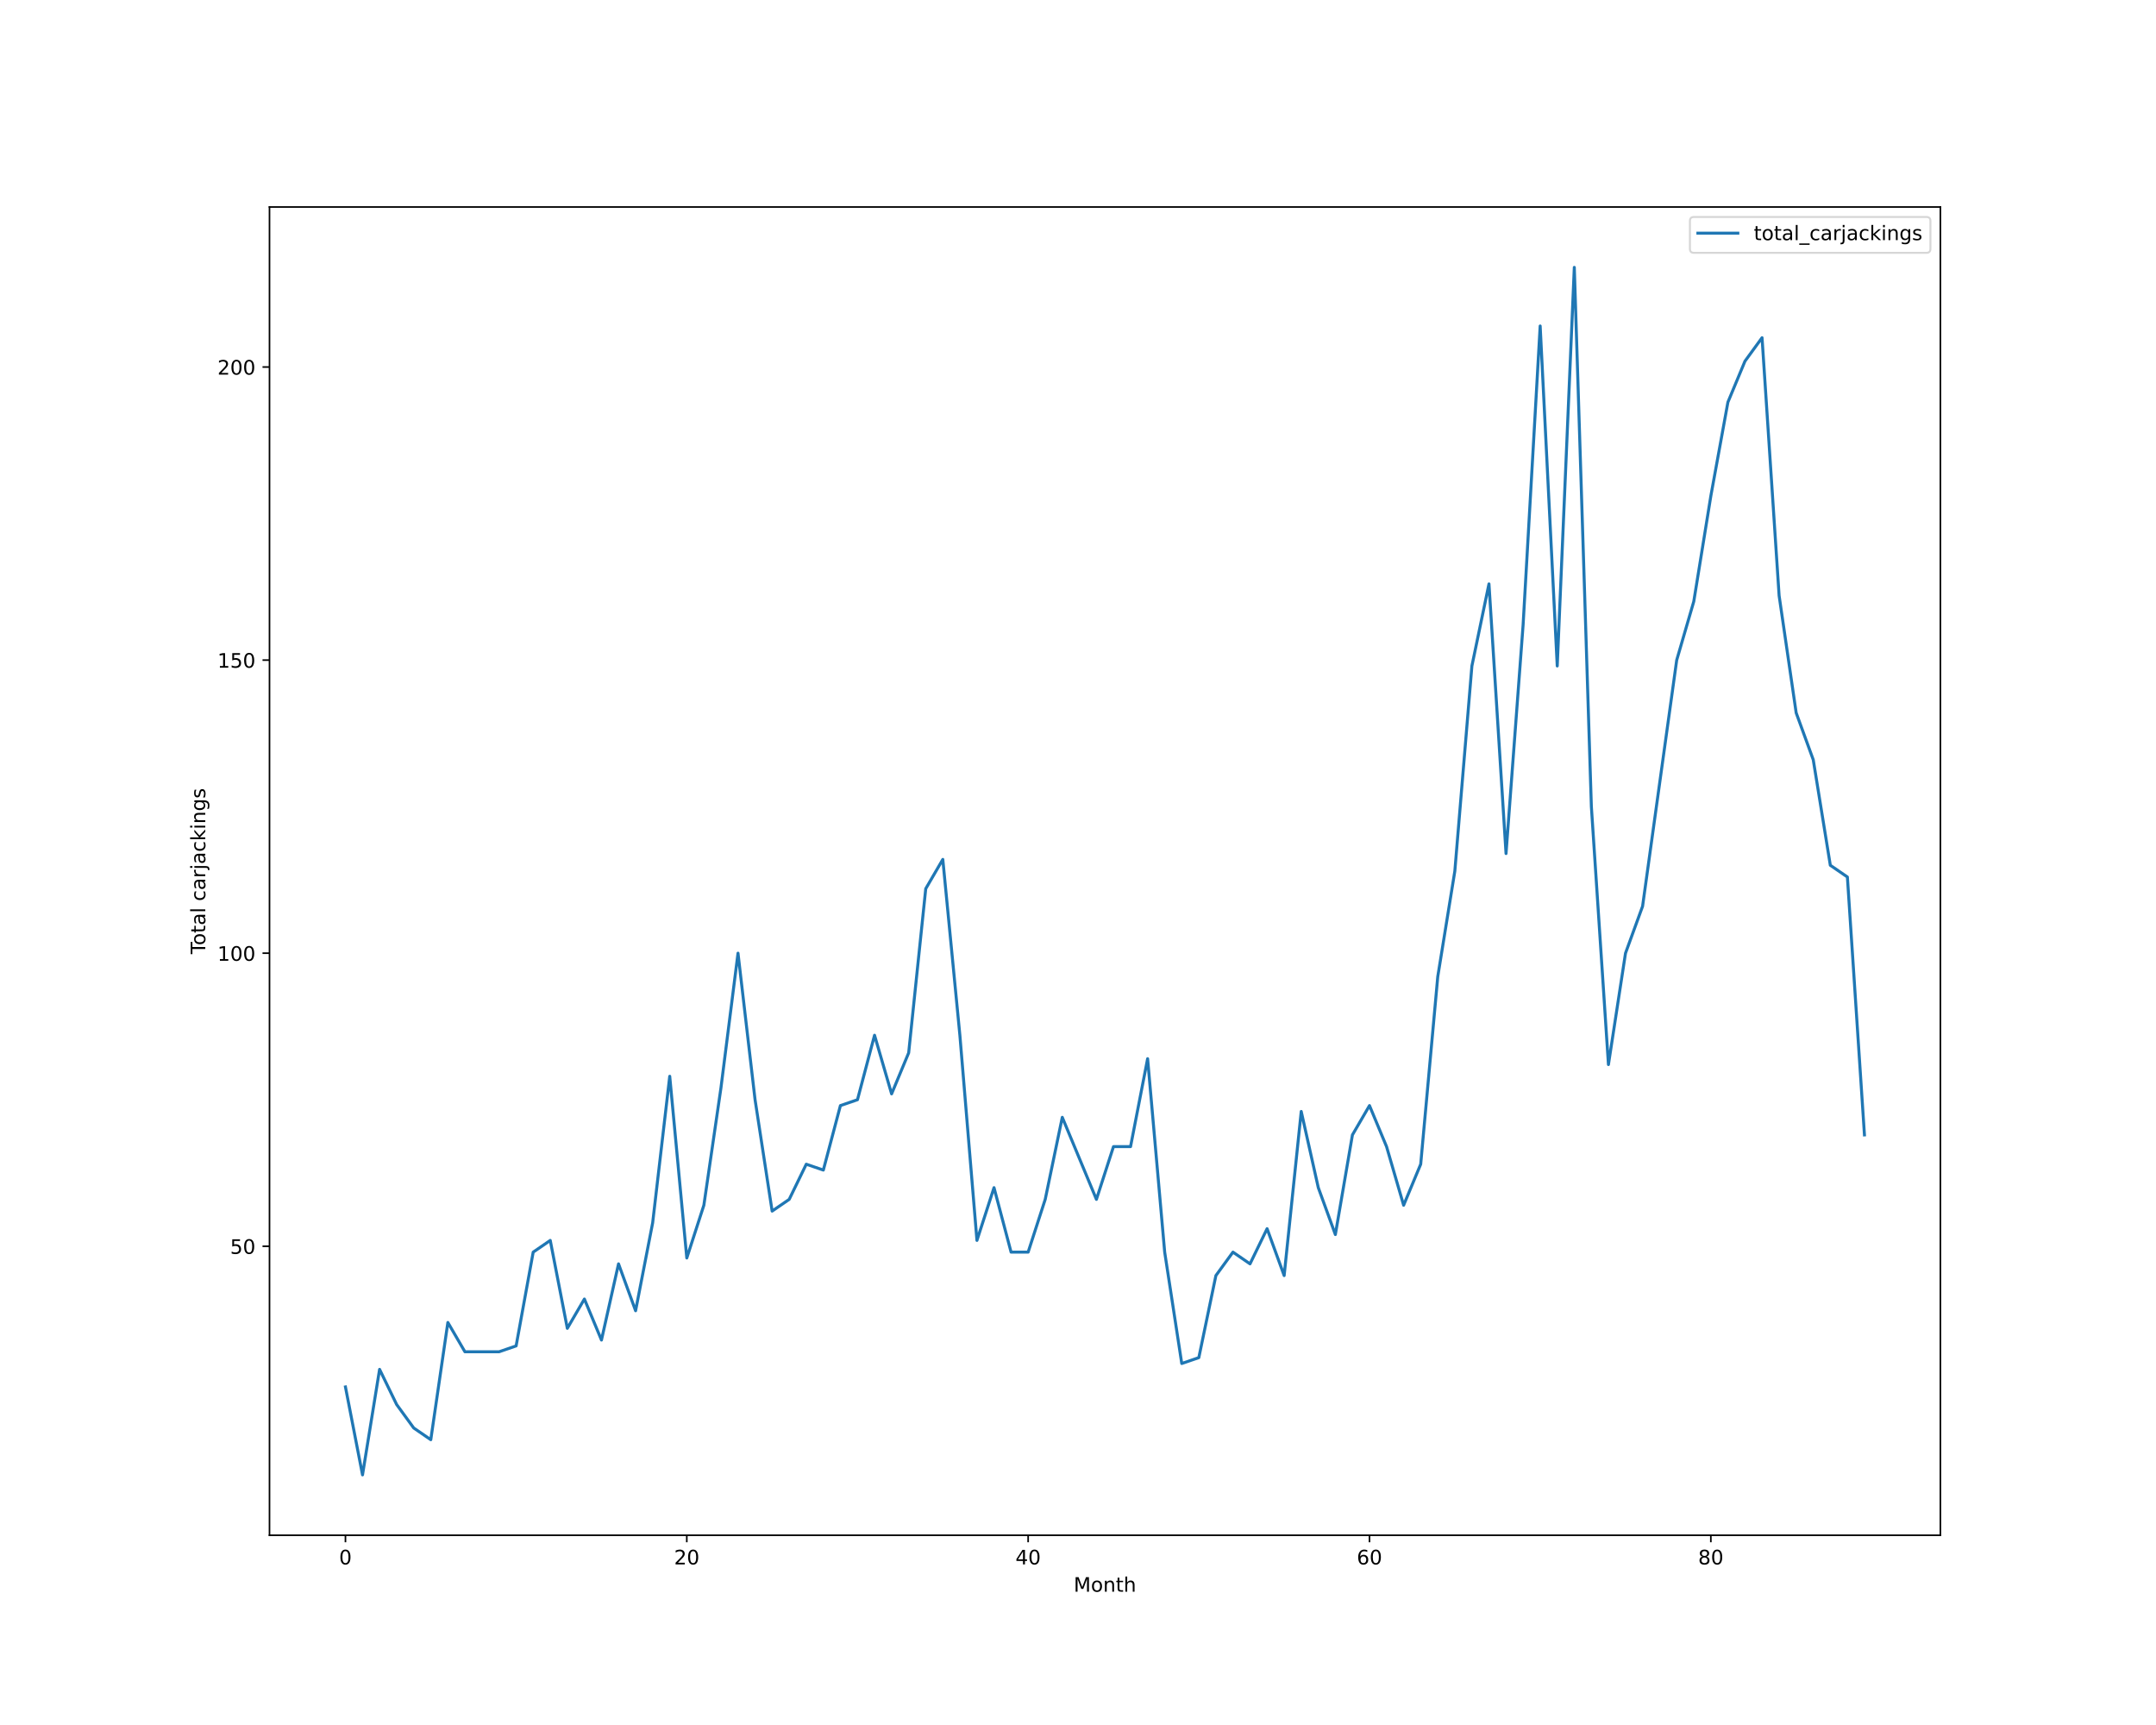
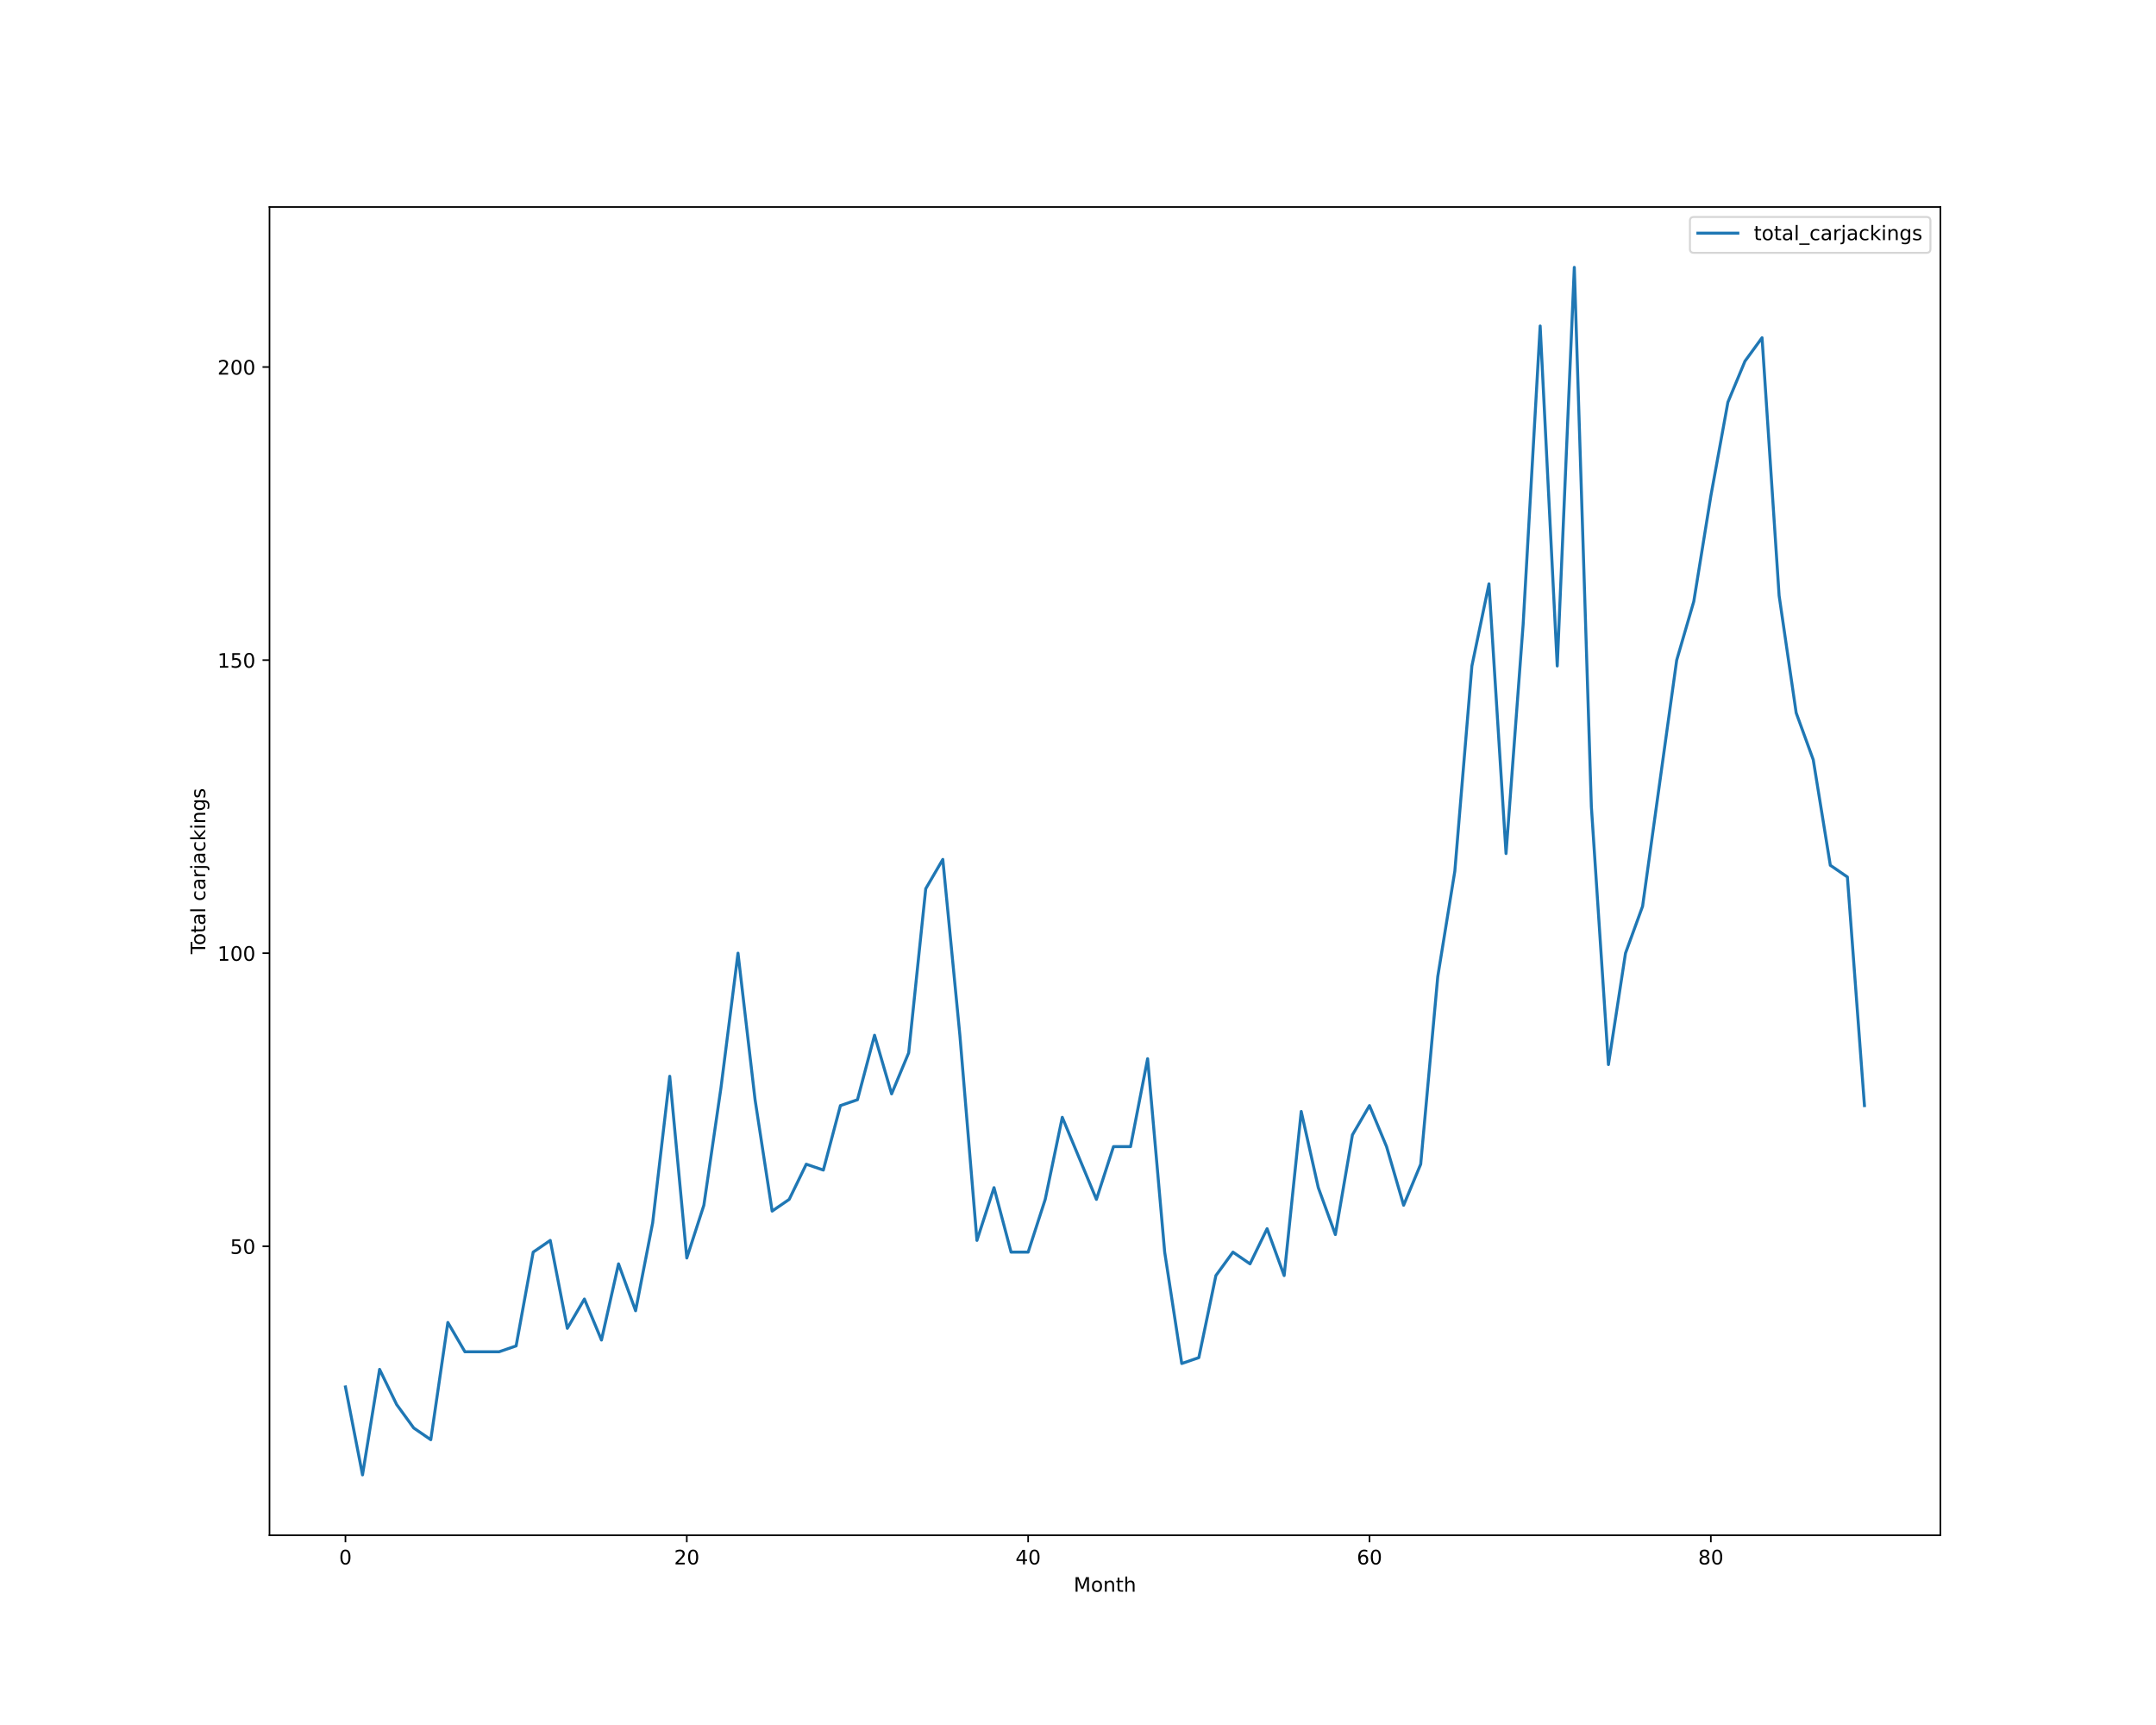
<svg xmlns="http://www.w3.org/2000/svg" xmlns:xlink="http://www.w3.org/1999/xlink" height="864pt" version="1.1" viewBox="0 0 1080 864" width="1080pt">
  <defs>
    <style type="text/css">*{stroke-linecap:butt;stroke-linejoin:round;}</style>
  </defs>
  <g id="figure_1">
    <g id="patch_1">
      <path d="M 0 864  L 1080 864  L 1080 0  L 0 0  z " style="fill:#ffffff;" />
    </g>
    <g id="axes_1">
      <g id="patch_2">
        <path d="M 135 768.96  L 972 768.96  L 972 103.68  L 135 103.68  z " style="fill:#ffffff;" />
      </g>
      <g id="matplotlib.axis_1">
        <g id="xtick_1">
          <g id="line2d_1">
            <defs>
-               <path d="M 0 0  L 0 3.5  " id="m7f85b286c8" style="stroke:#000000;stroke-width:0.8;" />
-             </defs>
-             <g>
-               <use style="stroke:#000000;stroke-width:0.8;" x="173.045" xlink:href="#m7f85b286c8" y="768.96" />
+               <path d="M 0 0  L 0 3.5  " id="m8d2e87329a" style="stroke:#000000;stroke-width:0.8;" />
+             </defs>
+             <g>
+               <use style="stroke:#000000;stroke-width:0.8;" x="173.045" xlink:href="#m8d2e87329a" y="768.96" />
            </g>
          </g>
          <g id="text_1">
            <g transform="translate(169.8642 783.5584)scale(0.1 -0.1)">
              <defs>
                <path d="M 2034 4250  Q 1547 4250 1301 3770  Q 1056 3291 1056 2328  Q 1056 1369 1301 889  Q 1547 409 2034 409  Q 2525 409 2770 889  Q 3016 1369 3016 2328  Q 3016 3291 2770 3770  Q 2525 4250 2034 4250  z M 2034 4750  Q 2819 4750 3233 4129  Q 3647 3509 3647 2328  Q 3647 1150 3233 529  Q 2819 -91 2034 -91  Q 1250 -91 836 529  Q 422 1150 422 2328  Q 422 3509 836 4129  Q 1250 4750 2034 4750  z " id="DejaVuSans-30" transform="scale(0.015625)" />
              </defs>
              <use xlink:href="#DejaVuSans-30" />
            </g>
          </g>
        </g>
        <g id="xtick_2">
          <g id="line2d_2">
            <g>
-               <use style="stroke:#000000;stroke-width:0.8;" x="344.036" xlink:href="#m7f85b286c8" y="768.96" />
+               <use style="stroke:#000000;stroke-width:0.8;" x="344.036" xlink:href="#m8d2e87329a" y="768.96" />
            </g>
          </g>
          <g id="text_2">
            <g transform="translate(337.6738 783.5584)scale(0.1 -0.1)">
              <defs>
                <path d="M 1228 531  L 3431 531  L 3431 0  L 469 0  L 469 531  Q 828 903 1448 1529  Q 2069 2156 2228 2338  Q 2531 2678 2651 2914  Q 2772 3150 2772 3378  Q 2772 3750 2511 3984  Q 2250 4219 1831 4219  Q 1534 4219 1204 4116  Q 875 4013 500 3803  L 500 4441  Q 881 4594 1212 4672  Q 1544 4750 1819 4750  Q 2544 4750 2975 4387  Q 3406 4025 3406 3419  Q 3406 3131 3298 2873  Q 3191 2616 2906 2266  Q 2828 2175 2409 1742  Q 1991 1309 1228 531  z " id="DejaVuSans-32" transform="scale(0.015625)" />
              </defs>
              <use xlink:href="#DejaVuSans-32" />
              <use x="63.623" xlink:href="#DejaVuSans-30" />
            </g>
          </g>
        </g>
        <g id="xtick_3">
          <g id="line2d_3">
            <g>
-               <use style="stroke:#000000;stroke-width:0.8;" x="515.027" xlink:href="#m7f85b286c8" y="768.96" />
+               <use style="stroke:#000000;stroke-width:0.8;" x="515.027" xlink:href="#m8d2e87329a" y="768.96" />
            </g>
          </g>
          <g id="text_3">
            <g transform="translate(508.6646 783.5584)scale(0.1 -0.1)">
              <defs>
                <path d="M 2419 4116  L 825 1625  L 2419 1625  L 2419 4116  z M 2253 4666  L 3047 4666  L 3047 1625  L 3713 1625  L 3713 1100  L 3047 1100  L 3047 0  L 2419 0  L 2419 1100  L 313 1100  L 313 1709  L 2253 4666  z " id="DejaVuSans-34" transform="scale(0.015625)" />
              </defs>
              <use xlink:href="#DejaVuSans-34" />
              <use x="63.623" xlink:href="#DejaVuSans-30" />
            </g>
          </g>
        </g>
        <g id="xtick_4">
          <g id="line2d_4">
            <g>
-               <use style="stroke:#000000;stroke-width:0.8;" x="686.018" xlink:href="#m7f85b286c8" y="768.96" />
+               <use style="stroke:#000000;stroke-width:0.8;" x="686.018" xlink:href="#m8d2e87329a" y="768.96" />
            </g>
          </g>
          <g id="text_4">
            <g transform="translate(679.6554 783.5584)scale(0.1 -0.1)">
              <defs>
                <path d="M 2113 2584  Q 1688 2584 1439 2293  Q 1191 2003 1191 1497  Q 1191 994 1439 701  Q 1688 409 2113 409  Q 2538 409 2786 701  Q 3034 994 3034 1497  Q 3034 2003 2786 2293  Q 2538 2584 2113 2584  z M 3366 4563  L 3366 3988  Q 3128 4100 2886 4159  Q 2644 4219 2406 4219  Q 1781 4219 1451 3797  Q 1122 3375 1075 2522  Q 1259 2794 1537 2939  Q 1816 3084 2150 3084  Q 2853 3084 3261 2657  Q 3669 2231 3669 1497  Q 3669 778 3244 343  Q 2819 -91 2113 -91  Q 1303 -91 875 529  Q 447 1150 447 2328  Q 447 3434 972 4092  Q 1497 4750 2381 4750  Q 2619 4750 2861 4703  Q 3103 4656 3366 4563  z " id="DejaVuSans-36" transform="scale(0.015625)" />
              </defs>
              <use xlink:href="#DejaVuSans-36" />
              <use x="63.623" xlink:href="#DejaVuSans-30" />
            </g>
          </g>
        </g>
        <g id="xtick_5">
          <g id="line2d_5">
            <g>
-               <use style="stroke:#000000;stroke-width:0.8;" x="857.009" xlink:href="#m7f85b286c8" y="768.96" />
+               <use style="stroke:#000000;stroke-width:0.8;" x="857.009" xlink:href="#m8d2e87329a" y="768.96" />
            </g>
          </g>
          <g id="text_5">
            <g transform="translate(850.6462 783.5584)scale(0.1 -0.1)">
              <defs>
                <path d="M 2034 2216  Q 1584 2216 1326 1975  Q 1069 1734 1069 1313  Q 1069 891 1326 650  Q 1584 409 2034 409  Q 2484 409 2743 651  Q 3003 894 3003 1313  Q 3003 1734 2745 1975  Q 2488 2216 2034 2216  z M 1403 2484  Q 997 2584 770 2862  Q 544 3141 544 3541  Q 544 4100 942 4425  Q 1341 4750 2034 4750  Q 2731 4750 3128 4425  Q 3525 4100 3525 3541  Q 3525 3141 3298 2862  Q 3072 2584 2669 2484  Q 3125 2378 3379 2068  Q 3634 1759 3634 1313  Q 3634 634 3220 271  Q 2806 -91 2034 -91  Q 1263 -91 848 271  Q 434 634 434 1313  Q 434 1759 690 2068  Q 947 2378 1403 2484  z M 1172 3481  Q 1172 3119 1398 2916  Q 1625 2713 2034 2713  Q 2441 2713 2670 2916  Q 2900 3119 2900 3481  Q 2900 3844 2670 4047  Q 2441 4250 2034 4250  Q 1625 4250 1398 4047  Q 1172 3844 1172 3481  z " id="DejaVuSans-38" transform="scale(0.015625)" />
              </defs>
              <use xlink:href="#DejaVuSans-38" />
              <use x="63.623" xlink:href="#DejaVuSans-30" />
            </g>
          </g>
        </g>
        <g id="text_6">
          <g transform="translate(537.8289 797.2366)scale(0.1 -0.1)">
            <defs>
              <path d="M 628 4666  L 1569 4666  L 2759 1491  L 3956 4666  L 4897 4666  L 4897 0  L 4281 0  L 4281 4097  L 3078 897  L 2444 897  L 1241 4097  L 1241 0  L 628 0  L 628 4666  z " id="DejaVuSans-4d" transform="scale(0.015625)" />
              <path d="M 1959 3097  Q 1497 3097 1228 2736  Q 959 2375 959 1747  Q 959 1119 1226 758  Q 1494 397 1959 397  Q 2419 397 2687 759  Q 2956 1122 2956 1747  Q 2956 2369 2687 2733  Q 2419 3097 1959 3097  z M 1959 3584  Q 2709 3584 3137 3096  Q 3566 2609 3566 1747  Q 3566 888 3137 398  Q 2709 -91 1959 -91  Q 1206 -91 779 398  Q 353 888 353 1747  Q 353 2609 779 3096  Q 1206 3584 1959 3584  z " id="DejaVuSans-6f" transform="scale(0.015625)" />
              <path d="M 3513 2113  L 3513 0  L 2938 0  L 2938 2094  Q 2938 2591 2744 2837  Q 2550 3084 2163 3084  Q 1697 3084 1428 2787  Q 1159 2491 1159 1978  L 1159 0  L 581 0  L 581 3500  L 1159 3500  L 1159 2956  Q 1366 3272 1645 3428  Q 1925 3584 2291 3584  Q 2894 3584 3203 3211  Q 3513 2838 3513 2113  z " id="DejaVuSans-6e" transform="scale(0.015625)" />
              <path d="M 1172 4494  L 1172 3500  L 2356 3500  L 2356 3053  L 1172 3053  L 1172 1153  Q 1172 725 1289 603  Q 1406 481 1766 481  L 2356 481  L 2356 0  L 1766 0  Q 1100 0 847 248  Q 594 497 594 1153  L 594 3053  L 172 3053  L 172 3500  L 594 3500  L 594 4494  L 1172 4494  z " id="DejaVuSans-74" transform="scale(0.015625)" />
              <path d="M 3513 2113  L 3513 0  L 2938 0  L 2938 2094  Q 2938 2591 2744 2837  Q 2550 3084 2163 3084  Q 1697 3084 1428 2787  Q 1159 2491 1159 1978  L 1159 0  L 581 0  L 581 4863  L 1159 4863  L 1159 2956  Q 1366 3272 1645 3428  Q 1925 3584 2291 3584  Q 2894 3584 3203 3211  Q 3513 2838 3513 2113  z " id="DejaVuSans-68" transform="scale(0.015625)" />
            </defs>
            <use xlink:href="#DejaVuSans-4d" />
            <use x="86.279" xlink:href="#DejaVuSans-6f" />
            <use x="147.461" xlink:href="#DejaVuSans-6e" />
            <use x="210.84" xlink:href="#DejaVuSans-74" />
            <use x="250.049" xlink:href="#DejaVuSans-68" />
          </g>
        </g>
      </g>
      <g id="matplotlib.axis_2">
        <g id="ytick_1">
          <g id="line2d_6">
            <defs>
-               <path d="M 0 0  L -3.5 0  " id="mdc6dda299a" style="stroke:#000000;stroke-width:0.8;" />
-             </defs>
-             <g>
-               <use style="stroke:#000000;stroke-width:0.8;" x="135" xlink:href="#mdc6dda299a" y="624.219" />
+               <path d="M 0 0  L -3.5 0  " id="m2c53fdecc7" style="stroke:#000000;stroke-width:0.8;" />
+             </defs>
+             <g>
+               <use style="stroke:#000000;stroke-width:0.8;" x="135" xlink:href="#m2c53fdecc7" y="624.219" />
            </g>
          </g>
          <g id="text_7">
            <g transform="translate(115.275 628.0182)scale(0.1 -0.1)">
              <defs>
                <path d="M 691 4666  L 3169 4666  L 3169 4134  L 1269 4134  L 1269 2991  Q 1406 3038 1543 3061  Q 1681 3084 1819 3084  Q 2600 3084 3056 2656  Q 3513 2228 3513 1497  Q 3513 744 3044 326  Q 2575 -91 1722 -91  Q 1428 -91 1123 -41  Q 819 9 494 109  L 494 744  Q 775 591 1075 516  Q 1375 441 1709 441  Q 2250 441 2565 725  Q 2881 1009 2881 1497  Q 2881 1984 2565 2268  Q 2250 2553 1709 2553  Q 1456 2553 1204 2497  Q 953 2441 691 2322  L 691 4666  z " id="DejaVuSans-35" transform="scale(0.015625)" />
              </defs>
              <use xlink:href="#DejaVuSans-35" />
              <use x="63.623" xlink:href="#DejaVuSans-30" />
            </g>
          </g>
        </g>
        <g id="ytick_2">
          <g id="line2d_7">
            <g>
-               <use style="stroke:#000000;stroke-width:0.8;" x="135" xlink:href="#mdc6dda299a" y="477.423" />
+               <use style="stroke:#000000;stroke-width:0.8;" x="135" xlink:href="#m2c53fdecc7" y="477.423" />
            </g>
          </g>
          <g id="text_8">
            <g transform="translate(108.9125 481.2221)scale(0.1 -0.1)">
              <defs>
                <path d="M 794 531  L 1825 531  L 1825 4091  L 703 3866  L 703 4441  L 1819 4666  L 2450 4666  L 2450 531  L 3481 531  L 3481 0  L 794 0  L 794 531  z " id="DejaVuSans-31" transform="scale(0.015625)" />
              </defs>
              <use xlink:href="#DejaVuSans-31" />
              <use x="63.623" xlink:href="#DejaVuSans-30" />
              <use x="127.246" xlink:href="#DejaVuSans-30" />
            </g>
          </g>
        </g>
        <g id="ytick_3">
          <g id="line2d_8">
            <g>
-               <use style="stroke:#000000;stroke-width:0.8;" x="135" xlink:href="#mdc6dda299a" y="330.627" />
+               <use style="stroke:#000000;stroke-width:0.8;" x="135" xlink:href="#m2c53fdecc7" y="330.627" />
            </g>
          </g>
          <g id="text_9">
            <g transform="translate(108.9125 334.426)scale(0.1 -0.1)">
              <use xlink:href="#DejaVuSans-31" />
              <use x="63.623" xlink:href="#DejaVuSans-35" />
              <use x="127.246" xlink:href="#DejaVuSans-30" />
            </g>
          </g>
        </g>
        <g id="ytick_4">
          <g id="line2d_9">
            <g>
-               <use style="stroke:#000000;stroke-width:0.8;" x="135" xlink:href="#mdc6dda299a" y="183.831" />
+               <use style="stroke:#000000;stroke-width:0.8;" x="135" xlink:href="#m2c53fdecc7" y="183.831" />
            </g>
          </g>
          <g id="text_10">
            <g transform="translate(108.9125 187.6299)scale(0.1 -0.1)">
              <use xlink:href="#DejaVuSans-32" />
              <use x="63.623" xlink:href="#DejaVuSans-30" />
              <use x="127.246" xlink:href="#DejaVuSans-30" />
            </g>
          </g>
        </g>
        <g id="text_11">
          <g transform="translate(102.8328 477.8888)rotate(-90)scale(0.1 -0.1)">
            <defs>
              <path d="M -19 4666  L 3928 4666  L 3928 4134  L 2272 4134  L 2272 0  L 1638 0  L 1638 4134  L -19 4134  L -19 4666  z " id="DejaVuSans-54" transform="scale(0.015625)" />
              <path d="M 2194 1759  Q 1497 1759 1228 1600  Q 959 1441 959 1056  Q 959 750 1161 570  Q 1363 391 1709 391  Q 2188 391 2477 730  Q 2766 1069 2766 1631  L 2766 1759  L 2194 1759  z M 3341 1997  L 3341 0  L 2766 0  L 2766 531  Q 2569 213 2275 61  Q 1981 -91 1556 -91  Q 1019 -91 701 211  Q 384 513 384 1019  Q 384 1609 779 1909  Q 1175 2209 1959 2209  L 2766 2209  L 2766 2266  Q 2766 2663 2505 2880  Q 2244 3097 1772 3097  Q 1472 3097 1187 3025  Q 903 2953 641 2809  L 641 3341  Q 956 3463 1253 3523  Q 1550 3584 1831 3584  Q 2591 3584 2966 3190  Q 3341 2797 3341 1997  z " id="DejaVuSans-61" transform="scale(0.015625)" />
              <path d="M 603 4863  L 1178 4863  L 1178 0  L 603 0  L 603 4863  z " id="DejaVuSans-6c" transform="scale(0.015625)" />
              <path id="DejaVuSans-20" transform="scale(0.015625)" />
              <path d="M 3122 3366  L 3122 2828  Q 2878 2963 2633 3030  Q 2388 3097 2138 3097  Q 1578 3097 1268 2742  Q 959 2388 959 1747  Q 959 1106 1268 751  Q 1578 397 2138 397  Q 2388 397 2633 464  Q 2878 531 3122 666  L 3122 134  Q 2881 22 2623 -34  Q 2366 -91 2075 -91  Q 1284 -91 818 406  Q 353 903 353 1747  Q 353 2603 823 3093  Q 1294 3584 2113 3584  Q 2378 3584 2631 3529  Q 2884 3475 3122 3366  z " id="DejaVuSans-63" transform="scale(0.015625)" />
              <path d="M 2631 2963  Q 2534 3019 2420 3045  Q 2306 3072 2169 3072  Q 1681 3072 1420 2755  Q 1159 2438 1159 1844  L 1159 0  L 581 0  L 581 3500  L 1159 3500  L 1159 2956  Q 1341 3275 1631 3429  Q 1922 3584 2338 3584  Q 2397 3584 2469 3576  Q 2541 3569 2628 3553  L 2631 2963  z " id="DejaVuSans-72" transform="scale(0.015625)" />
              <path d="M 603 3500  L 1178 3500  L 1178 -63  Q 1178 -731 923 -1031  Q 669 -1331 103 -1331  L -116 -1331  L -116 -844  L 38 -844  Q 366 -844 484 -692  Q 603 -541 603 -63  L 603 3500  z M 603 4863  L 1178 4863  L 1178 4134  L 603 4134  L 603 4863  z " id="DejaVuSans-6a" transform="scale(0.015625)" />
              <path d="M 581 4863  L 1159 4863  L 1159 1991  L 2875 3500  L 3609 3500  L 1753 1863  L 3688 0  L 2938 0  L 1159 1709  L 1159 0  L 581 0  L 581 4863  z " id="DejaVuSans-6b" transform="scale(0.015625)" />
              <path d="M 603 3500  L 1178 3500  L 1178 0  L 603 0  L 603 3500  z M 603 4863  L 1178 4863  L 1178 4134  L 603 4134  L 603 4863  z " id="DejaVuSans-69" transform="scale(0.015625)" />
              <path d="M 2906 1791  Q 2906 2416 2648 2759  Q 2391 3103 1925 3103  Q 1463 3103 1205 2759  Q 947 2416 947 1791  Q 947 1169 1205 825  Q 1463 481 1925 481  Q 2391 481 2648 825  Q 2906 1169 2906 1791  z M 3481 434  Q 3481 -459 3084 -895  Q 2688 -1331 1869 -1331  Q 1566 -1331 1297 -1286  Q 1028 -1241 775 -1147  L 775 -588  Q 1028 -725 1275 -790  Q 1522 -856 1778 -856  Q 2344 -856 2625 -561  Q 2906 -266 2906 331  L 2906 616  Q 2728 306 2450 153  Q 2172 0 1784 0  Q 1141 0 747 490  Q 353 981 353 1791  Q 353 2603 747 3093  Q 1141 3584 1784 3584  Q 2172 3584 2450 3431  Q 2728 3278 2906 2969  L 2906 3500  L 3481 3500  L 3481 434  z " id="DejaVuSans-67" transform="scale(0.015625)" />
              <path d="M 2834 3397  L 2834 2853  Q 2591 2978 2328 3040  Q 2066 3103 1784 3103  Q 1356 3103 1142 2972  Q 928 2841 928 2578  Q 928 2378 1081 2264  Q 1234 2150 1697 2047  L 1894 2003  Q 2506 1872 2764 1633  Q 3022 1394 3022 966  Q 3022 478 2636 193  Q 2250 -91 1575 -91  Q 1294 -91 989 -36  Q 684 19 347 128  L 347 722  Q 666 556 975 473  Q 1284 391 1588 391  Q 1994 391 2212 530  Q 2431 669 2431 922  Q 2431 1156 2273 1281  Q 2116 1406 1581 1522  L 1381 1569  Q 847 1681 609 1914  Q 372 2147 372 2553  Q 372 3047 722 3315  Q 1072 3584 1716 3584  Q 2034 3584 2315 3537  Q 2597 3491 2834 3397  z " id="DejaVuSans-73" transform="scale(0.015625)" />
            </defs>
            <use xlink:href="#DejaVuSans-54" />
            <use x="44.084" xlink:href="#DejaVuSans-6f" />
            <use x="105.266" xlink:href="#DejaVuSans-74" />
            <use x="144.475" xlink:href="#DejaVuSans-61" />
            <use x="205.754" xlink:href="#DejaVuSans-6c" />
            <use x="233.537" xlink:href="#DejaVuSans-20" />
            <use x="265.324" xlink:href="#DejaVuSans-63" />
            <use x="320.305" xlink:href="#DejaVuSans-61" />
            <use x="381.584" xlink:href="#DejaVuSans-72" />
            <use x="422.697" xlink:href="#DejaVuSans-6a" />
            <use x="450.48" xlink:href="#DejaVuSans-61" />
            <use x="511.76" xlink:href="#DejaVuSans-63" />
            <use x="566.74" xlink:href="#DejaVuSans-6b" />
            <use x="624.65" xlink:href="#DejaVuSans-69" />
            <use x="652.434" xlink:href="#DejaVuSans-6e" />
            <use x="715.812" xlink:href="#DejaVuSans-67" />
            <use x="779.289" xlink:href="#DejaVuSans-73" />
          </g>
        </g>
      </g>
      <g id="line2d_10">
-         <path clip-path="url(#p7d5ff4ae59)" d="M 173.045 694.681  L 181.595 738.72  L 190.145 685.873  L 198.694 703.489  L 207.244 715.233  L 215.793 721.104  L 224.343 662.386  L 232.892 677.066  L 241.442 677.066  L 249.991 677.066  L 258.541 674.13  L 267.09 627.155  L 275.64 621.283  L 284.189 665.322  L 292.739 650.642  L 301.289 671.194  L 309.838 633.027  L 318.388 656.514  L 326.937 612.475  L 335.487 539.077  L 344.036 630.091  L 352.586 603.668  L 361.135 544.949  L 369.685 477.423  L 378.234 550.821  L 386.784 606.603  L 395.334 600.732  L 403.883 583.116  L 412.433 586.052  L 420.982 553.757  L 429.532 550.821  L 438.081 518.526  L 446.631 547.885  L 455.18 527.334  L 463.73 445.128  L 472.279 430.448  L 480.829 518.526  L 489.378 621.283  L 497.928 594.86  L 506.478 627.155  L 515.027 627.155  L 523.577 600.732  L 532.126 559.629  L 540.676 580.18  L 549.225 600.732  L 557.775 574.308  L 566.324 574.308  L 574.874 530.27  L 583.423 627.155  L 591.973 682.937  L 600.522 680.002  L 609.072 638.899  L 617.622 627.155  L 626.171 633.027  L 634.721 615.411  L 643.27 638.899  L 651.82 556.693  L 660.369 594.86  L 668.919 618.347  L 677.468 568.437  L 686.018 553.757  L 694.567 574.308  L 703.117 603.668  L 711.666 583.116  L 720.216 489.167  L 728.766 436.32  L 737.315 333.563  L 745.865 292.46  L 754.414 427.512  L 762.964 313.011  L 771.513 163.279  L 780.063 333.563  L 788.612 133.92  L 797.162 404.025  L 805.711 533.205  L 814.261 477.423  L 822.811 453.936  L 831.36 392.281  L 839.91 330.627  L 848.459 301.268  L 857.009 248.421  L 865.558 201.446  L 874.108 180.895  L 882.657 169.151  L 891.207 298.332  L 899.756 357.05  L 908.306 380.537  L 916.855 433.384  L 925.405 439.256  L 933.955 568.437  " style="fill:none;stroke:#1f77b4;stroke-linecap:square;stroke-width:1.5;" />
+         <path clip-path="url(#pe7a8f579a8)" d="M 173.045 694.681  L 181.595 738.72  L 190.145 685.873  L 198.694 703.489  L 207.244 715.233  L 215.793 721.104  L 224.343 662.386  L 232.892 677.066  L 241.442 677.066  L 249.991 677.066  L 258.541 674.13  L 267.09 627.155  L 275.64 621.283  L 284.189 665.322  L 292.739 650.642  L 301.289 671.194  L 309.838 633.027  L 318.388 656.514  L 326.937 612.475  L 335.487 539.077  L 344.036 630.091  L 352.586 603.668  L 361.135 544.949  L 369.685 477.423  L 378.234 550.821  L 386.784 606.603  L 395.334 600.732  L 403.883 583.116  L 412.433 586.052  L 420.982 553.757  L 429.532 550.821  L 438.081 518.526  L 446.631 547.885  L 455.18 527.334  L 463.73 445.128  L 472.279 430.448  L 480.829 518.526  L 489.378 621.283  L 497.928 594.86  L 506.478 627.155  L 515.027 627.155  L 523.577 600.732  L 532.126 559.629  L 540.676 580.18  L 549.225 600.732  L 557.775 574.308  L 566.324 574.308  L 574.874 530.27  L 583.423 627.155  L 591.973 682.937  L 600.522 680.002  L 609.072 638.899  L 617.622 627.155  L 626.171 633.027  L 634.721 615.411  L 643.27 638.899  L 651.82 556.693  L 660.369 594.86  L 668.919 618.347  L 677.468 568.437  L 686.018 553.757  L 694.567 574.308  L 703.117 603.668  L 711.666 583.116  L 720.216 489.167  L 728.766 436.32  L 737.315 333.563  L 745.865 292.46  L 754.414 427.512  L 762.964 313.011  L 771.513 163.279  L 780.063 333.563  L 788.612 133.92  L 797.162 404.025  L 805.711 533.205  L 814.261 477.423  L 822.811 453.936  L 831.36 392.281  L 839.91 330.627  L 848.459 301.268  L 857.009 248.421  L 865.558 201.446  L 874.108 180.895  L 882.657 169.151  L 891.207 298.332  L 899.756 357.05  L 908.306 380.537  L 916.855 433.384  L 925.405 439.256  L 933.955 553.757  " style="fill:none;stroke:#1f77b4;stroke-linecap:square;stroke-width:1.5;" />
      </g>
      <g id="patch_3">
        <path d="M 135 768.96  L 135 103.68  " style="fill:none;stroke:#000000;stroke-linecap:square;stroke-linejoin:miter;stroke-width:0.8;" />
      </g>
      <g id="patch_4">
        <path d="M 972 768.96  L 972 103.68  " style="fill:none;stroke:#000000;stroke-linecap:square;stroke-linejoin:miter;stroke-width:0.8;" />
      </g>
      <g id="patch_5">
        <path d="M 135 768.96  L 972 768.96  " style="fill:none;stroke:#000000;stroke-linecap:square;stroke-linejoin:miter;stroke-width:0.8;" />
      </g>
      <g id="patch_6">
        <path d="M 135 103.68  L 972 103.68  " style="fill:none;stroke:#000000;stroke-linecap:square;stroke-linejoin:miter;stroke-width:0.8;" />
      </g>
      <g id="legend_1">
        <g id="patch_7">
          <path d="M 848.528 126.636  L 965 126.636  Q 967 126.636 967 124.636  L 967 110.68  Q 967 108.68 965 108.68  L 848.528 108.68  Q 846.528 108.68 846.528 110.68  L 846.528 124.636  Q 846.528 126.636 848.528 126.636  z " style="fill:#ffffff;opacity:0.8;stroke:#cccccc;stroke-linejoin:miter;" />
        </g>
        <g id="line2d_11">
          <path d="M 850.528 116.778  L 870.528 116.778  " style="fill:none;stroke:#1f77b4;stroke-linecap:square;stroke-width:1.5;" />
        </g>
        <g id="line2d_12" />
        <g id="text_12">
          <g transform="translate(878.5281 120.2784)scale(0.1 -0.1)">
            <defs>
              <path d="M 3263 -1063  L 3263 -1509  L -63 -1509  L -63 -1063  L 3263 -1063  z " id="DejaVuSans-5f" transform="scale(0.015625)" />
            </defs>
            <use xlink:href="#DejaVuSans-74" />
            <use x="39.209" xlink:href="#DejaVuSans-6f" />
            <use x="100.391" xlink:href="#DejaVuSans-74" />
            <use x="139.6" xlink:href="#DejaVuSans-61" />
            <use x="200.879" xlink:href="#DejaVuSans-6c" />
            <use x="228.662" xlink:href="#DejaVuSans-5f" />
            <use x="278.662" xlink:href="#DejaVuSans-63" />
            <use x="333.643" xlink:href="#DejaVuSans-61" />
            <use x="394.922" xlink:href="#DejaVuSans-72" />
            <use x="436.035" xlink:href="#DejaVuSans-6a" />
            <use x="463.818" xlink:href="#DejaVuSans-61" />
            <use x="525.098" xlink:href="#DejaVuSans-63" />
            <use x="580.078" xlink:href="#DejaVuSans-6b" />
            <use x="637.988" xlink:href="#DejaVuSans-69" />
            <use x="665.771" xlink:href="#DejaVuSans-6e" />
            <use x="729.15" xlink:href="#DejaVuSans-67" />
            <use x="792.627" xlink:href="#DejaVuSans-73" />
          </g>
        </g>
      </g>
    </g>
  </g>
  <defs>
-     <clipPath id="p7d5ff4ae59">
+     <clipPath id="pe7a8f579a8">
      <rect height="665.28" width="837" x="135" y="103.68" />
    </clipPath>
  </defs>
</svg>
